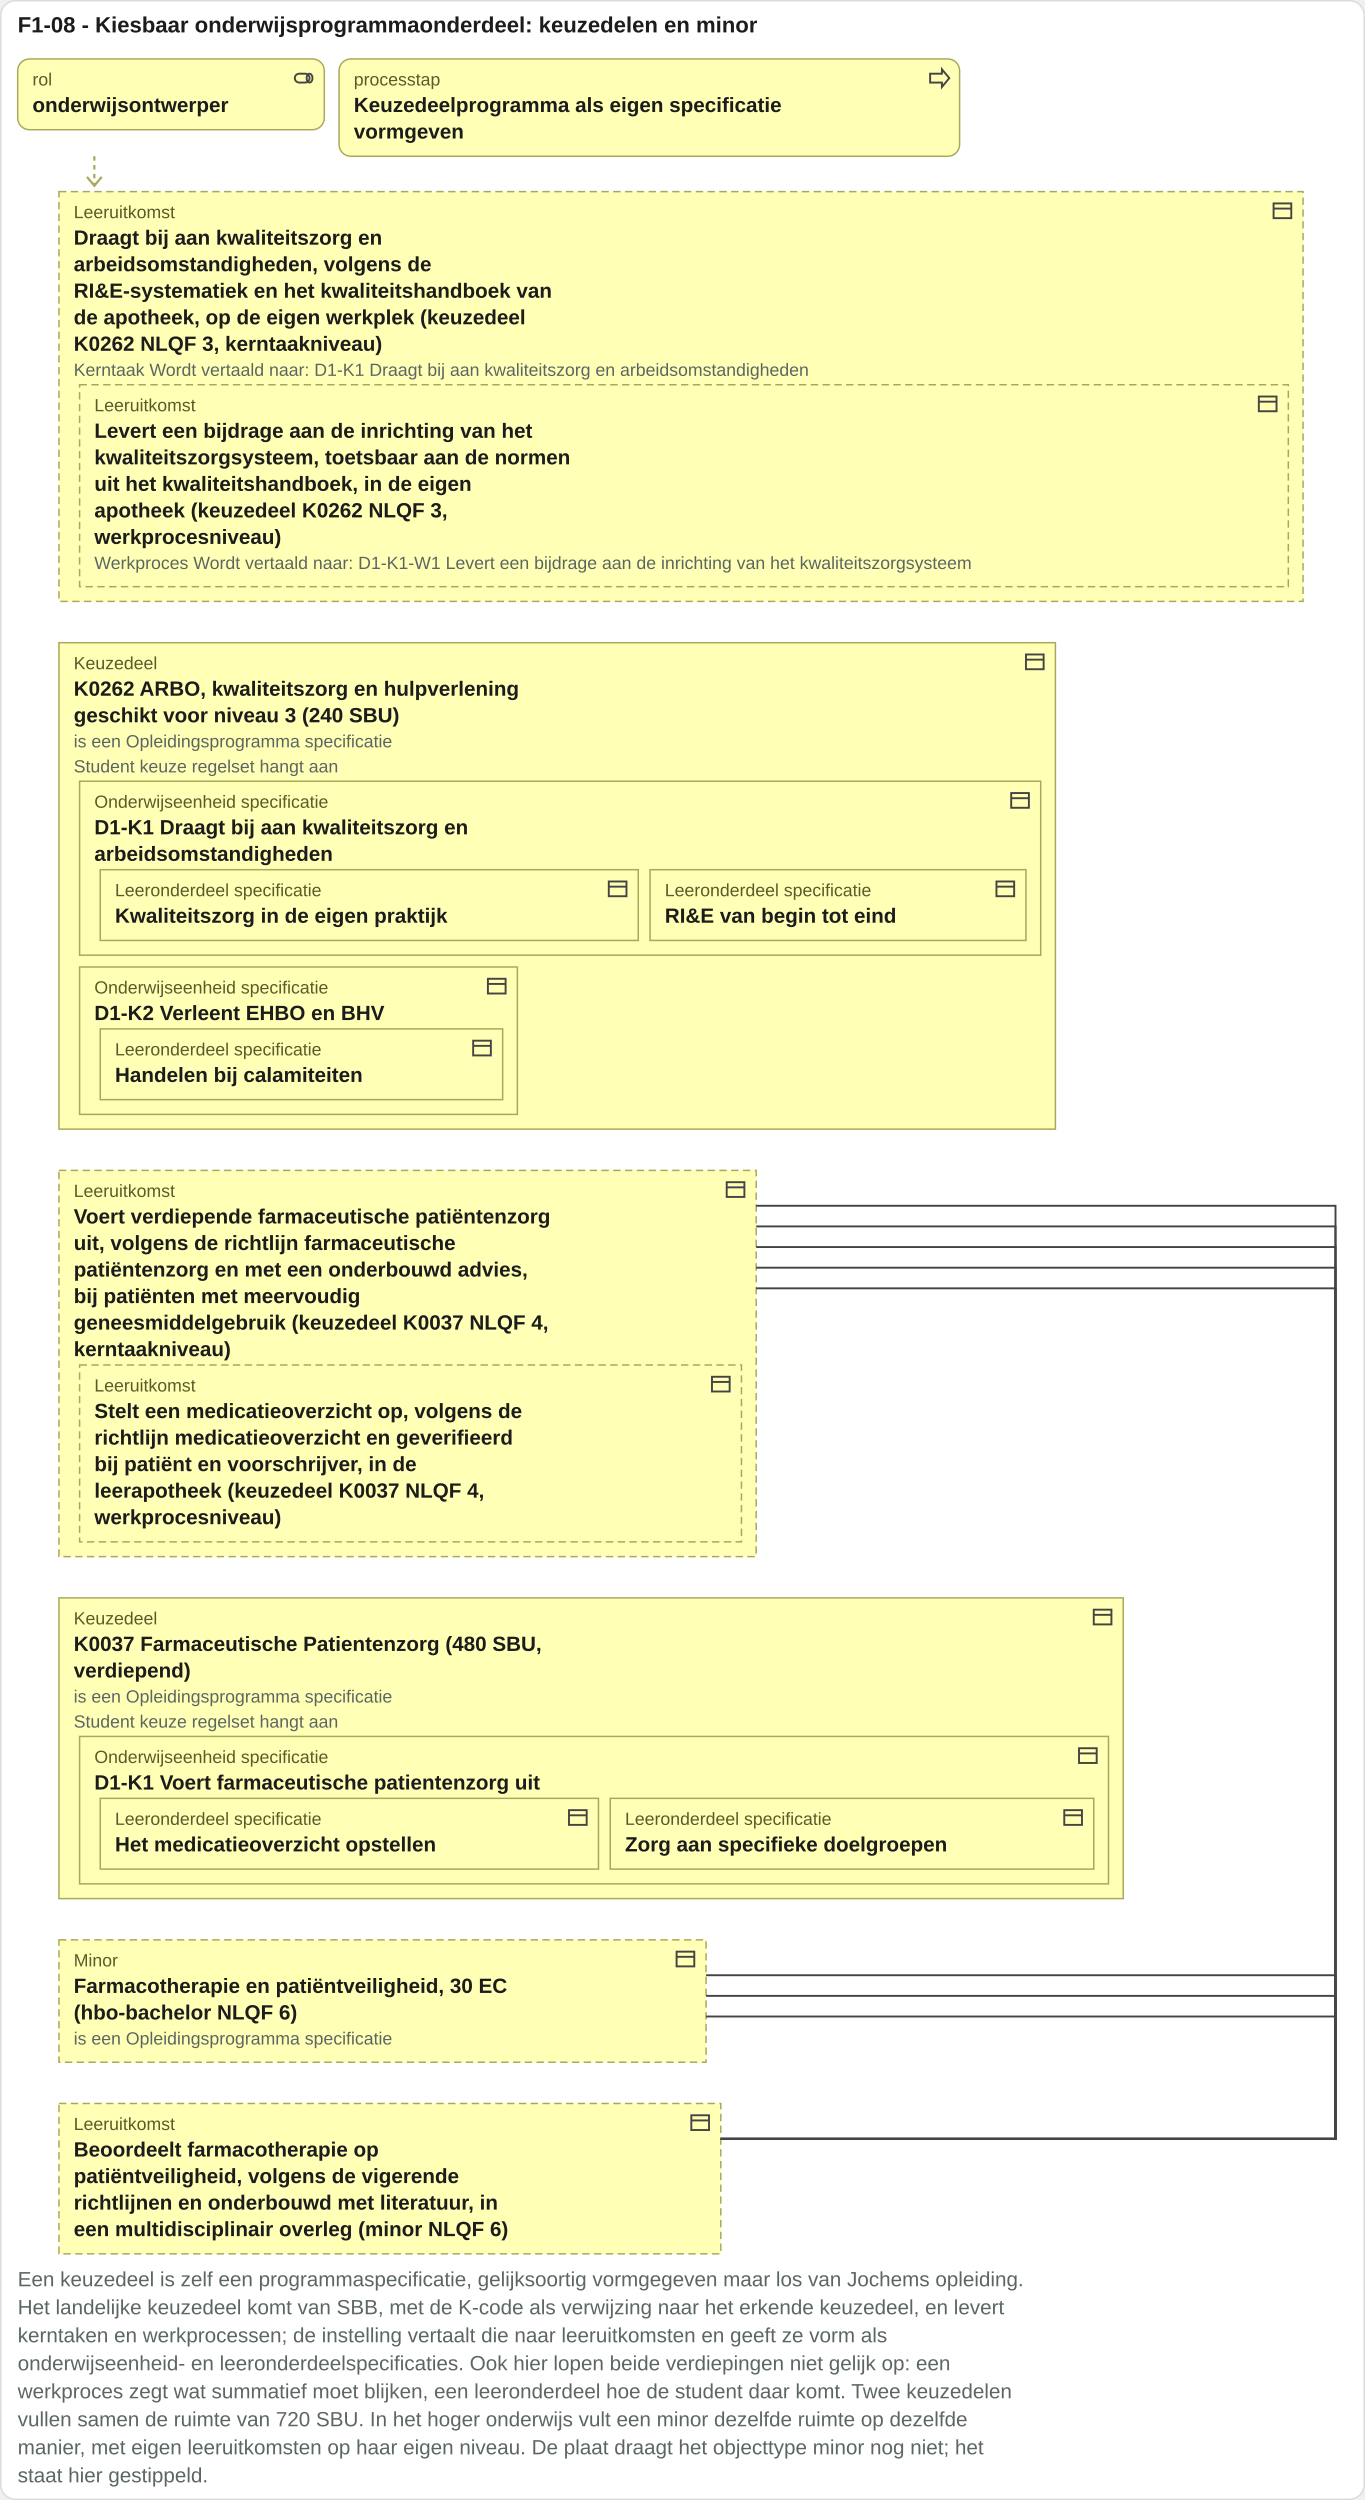
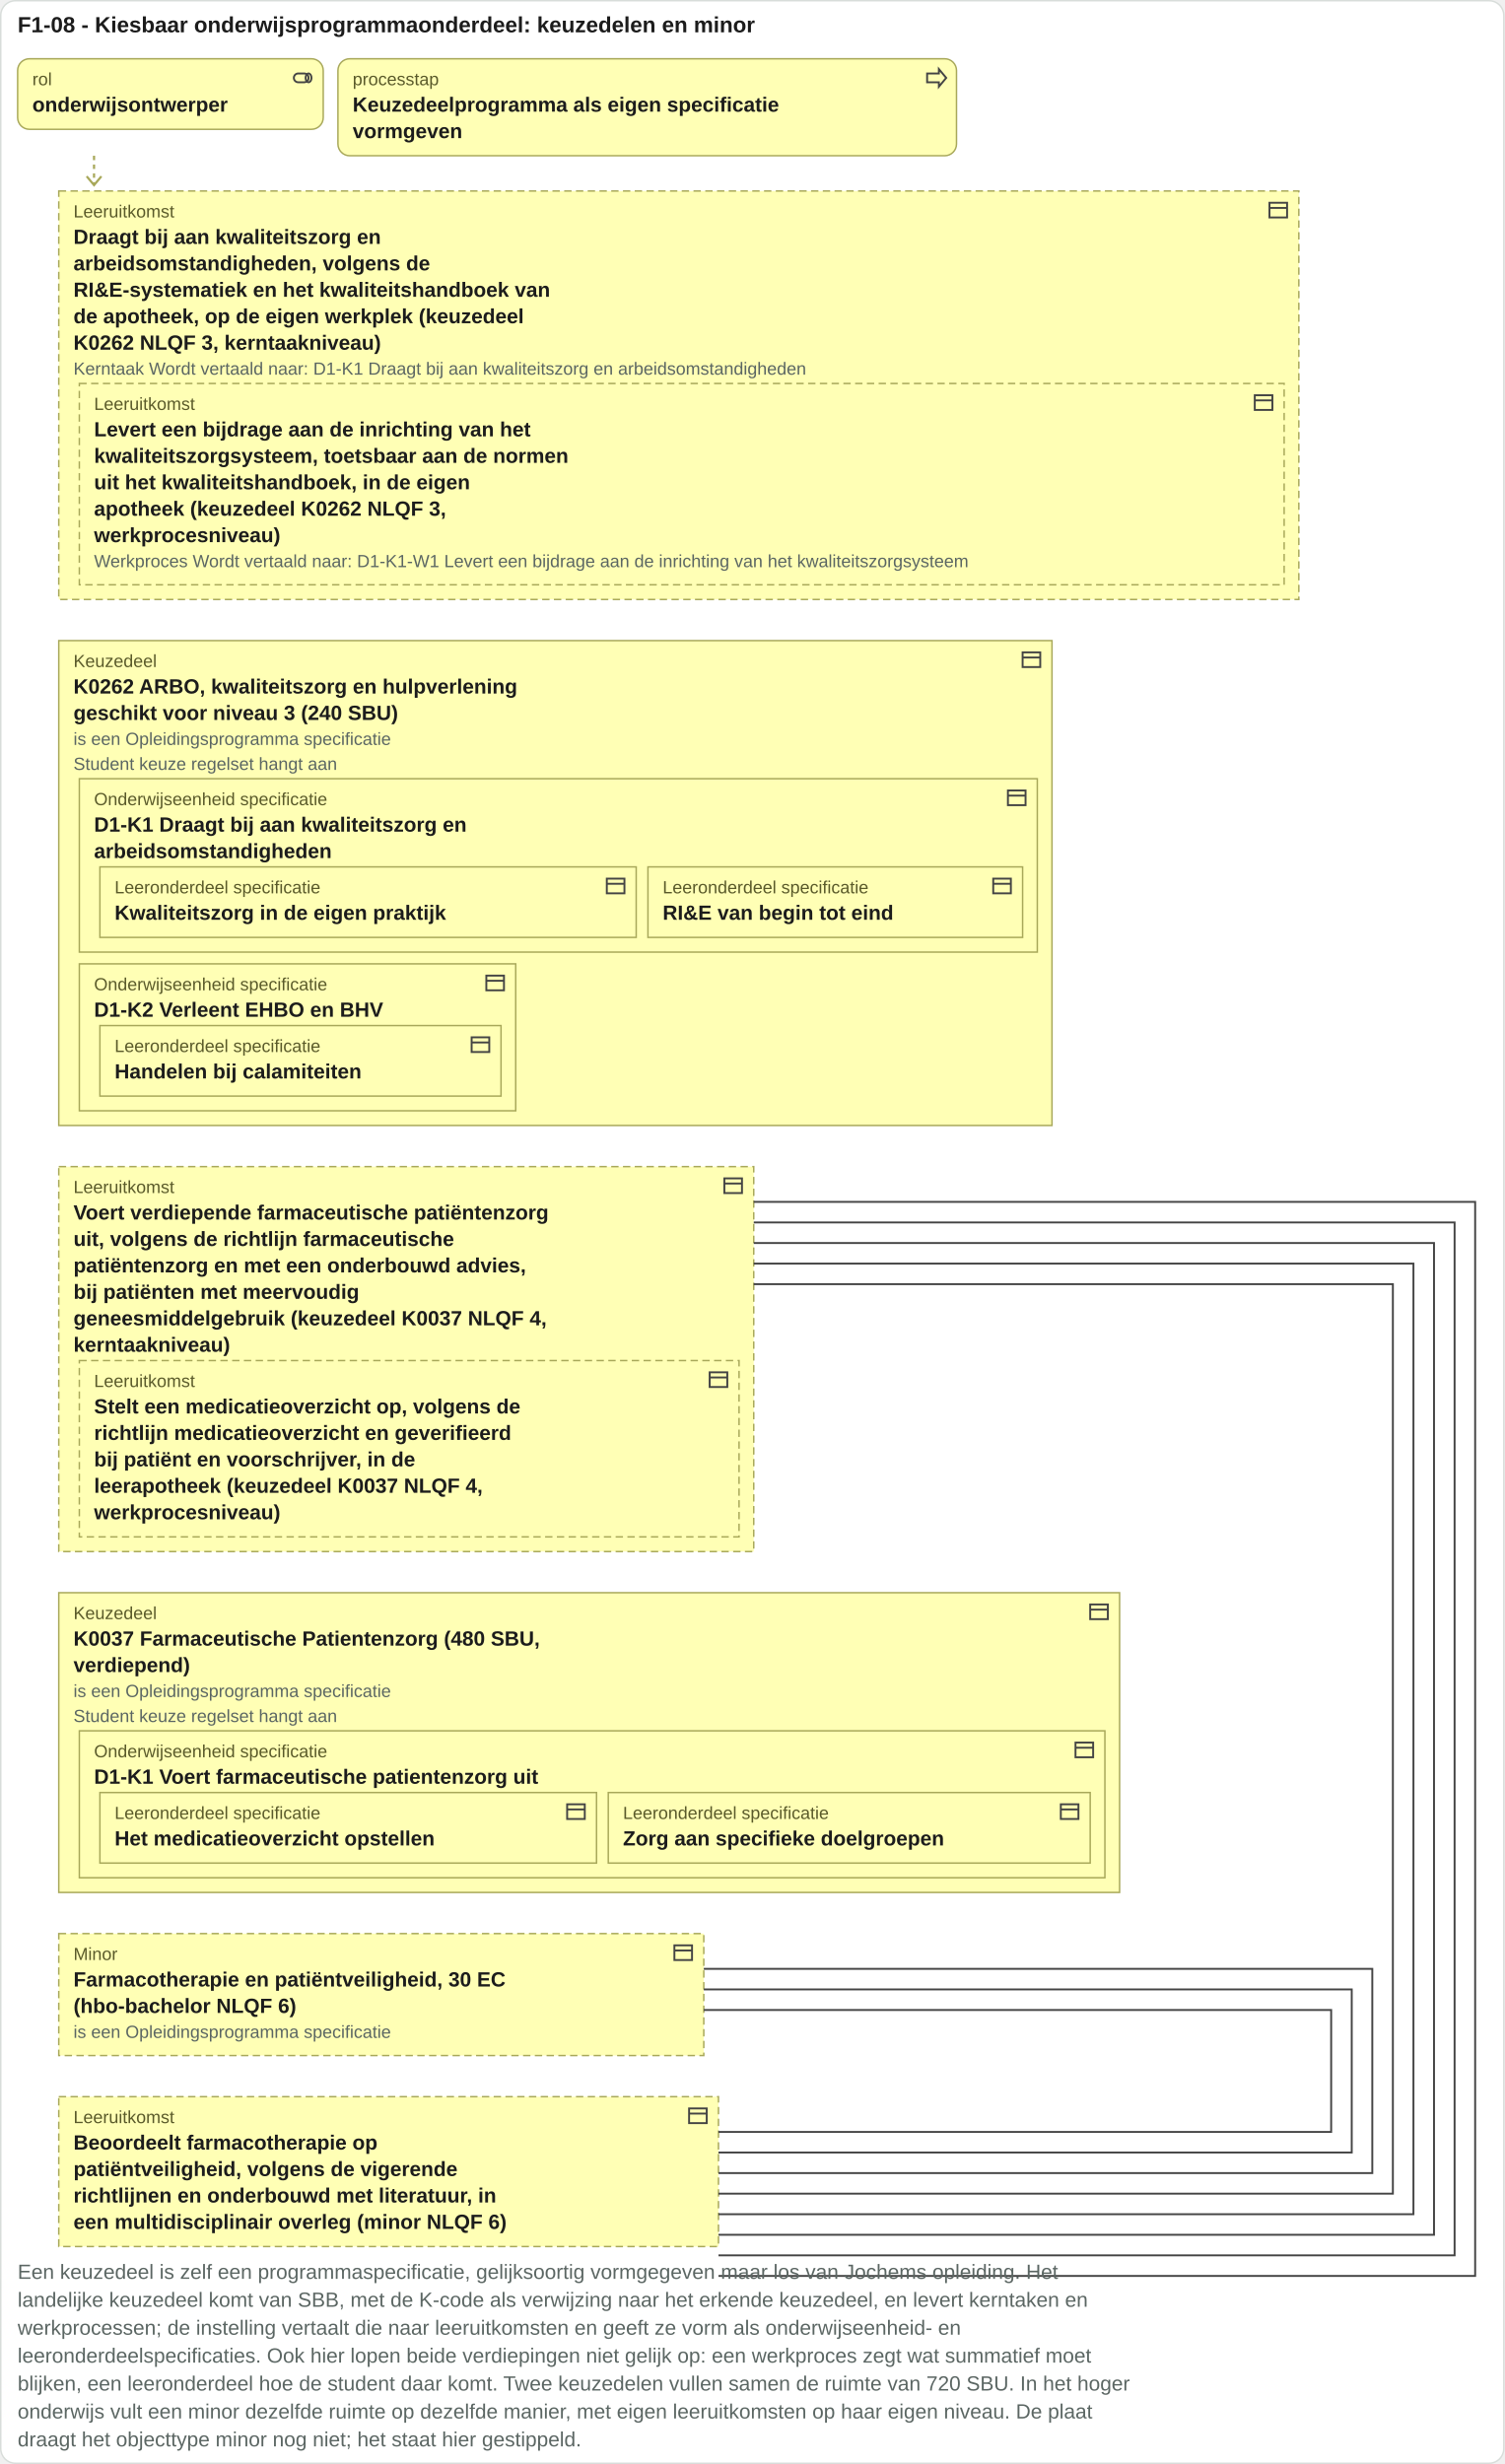
- <svg xmlns="http://www.w3.org/2000/svg" viewBox="0 0 926 1696" width="926" height="1696">
-   <rect x="0.5" y="0.5" width="925" height="1695" rx="10" fill="#ffffff" stroke="#d8ddda" />
+ <svg xmlns="http://www.w3.org/2000/svg" viewBox="0 0 1024 1677" width="1024" height="1677">
+   <rect x="0.5" y="0.5" width="1023" height="1676" rx="10" fill="#ffffff" stroke="#d8ddda" />
  <text x="12" y="22" font-family="Arial, Helvetica, sans-serif" font-size="15" font-weight="bold" fill="#1c1c1c" text-anchor="start">F1-08 - Kiesbaar onderwijsprogrammaonderdeel: keuzedelen en minor</text>
  <rect x="12" y="40" width="208" height="48" rx="8" fill="#ffffb5" stroke="#a8a85a" />
  <g transform="translate(198,45)" fill="none" stroke="#444" stroke-width="1.3">
    <rect x="2" y="5" width="10" height="6" rx="3" />
    <ellipse cx="12" cy="8" rx="2" ry="3" />
  </g>
  <text x="22" y="58" font-family="Arial, Helvetica, sans-serif" font-size="12" fill="#5a5a2a" text-anchor="start">rol</text>
  <text x="22" y="76" font-family="Arial, Helvetica, sans-serif" font-size="14" font-weight="bold" fill="#1c1c1c" text-anchor="start">onderwijsontwerper</text>
  <rect x="230" y="40" width="421" height="66" rx="8" fill="#ffffb5" stroke="#a8a85a" />
  <g transform="translate(629,45)" fill="none" stroke="#444" stroke-width="1.3">
    <path d="M2 5h8V2l5 6-5 6v-3H2z" />
  </g>
  <text x="240" y="58" font-family="Arial, Helvetica, sans-serif" font-size="12" fill="#5a5a2a" text-anchor="start">processtap</text>
  <text x="240" y="76" font-family="Arial, Helvetica, sans-serif" font-size="14" font-weight="bold" fill="#1c1c1c" text-anchor="start">Keuzedeelprogramma als eigen specificatie</text>
  <text x="240" y="94" font-family="Arial, Helvetica, sans-serif" font-size="14" font-weight="bold" fill="#1c1c1c" text-anchor="start">vormgeven</text>
  <path d="M64 106 V126" stroke="#a8a85a" stroke-width="1.5" stroke-dasharray="3 3" />
  <path d="M59 120 l5 6 5 -6" fill="none" stroke="#a8a85a" stroke-width="1.5" />
  <rect x="40" y="130" width="844" height="278" rx="0" fill="#ffffb5" stroke="#a8a85a" stroke-dasharray="5 3" />
  <g transform="translate(862,135)" fill="none" stroke="#444" stroke-width="1.3">
    <rect x="2" y="3" width="12" height="10" />
    <path d="M2 6.5h12" />
  </g>
  <text x="50" y="148" font-family="Arial, Helvetica, sans-serif" font-size="12" fill="#5a5a2a" text-anchor="start">Leeruitkomst</text>
  <rect x="54" y="261" width="820" height="137" rx="0" fill="#ffffb5" stroke="#a8a85a" stroke-dasharray="5 3" />
  <g transform="translate(852,266)" fill="none" stroke="#444" stroke-width="1.3">
    <rect x="2" y="3" width="12" height="10" />
    <path d="M2 6.5h12" />
  </g>
  <text x="64" y="279" font-family="Arial, Helvetica, sans-serif" font-size="12" fill="#5a5a2a" text-anchor="start">Leeruitkomst</text>
  <text x="64" y="297" font-family="Arial, Helvetica, sans-serif" font-size="14" font-weight="bold" fill="#1c1c1c" text-anchor="start">Levert een bijdrage aan de inrichting van het</text>
  <text x="64" y="315" font-family="Arial, Helvetica, sans-serif" font-size="14" font-weight="bold" fill="#1c1c1c" text-anchor="start">kwaliteitszorgsysteem, toetsbaar aan de normen</text>
  <text x="64" y="333" font-family="Arial, Helvetica, sans-serif" font-size="14" font-weight="bold" fill="#1c1c1c" text-anchor="start">uit het kwaliteitshandboek, in de eigen</text>
  <text x="64" y="351" font-family="Arial, Helvetica, sans-serif" font-size="14" font-weight="bold" fill="#1c1c1c" text-anchor="start">apotheek (keuzedeel K0262 NLQF 3,</text>
  <text x="64" y="369" font-family="Arial, Helvetica, sans-serif" font-size="14" font-weight="bold" fill="#1c1c1c" text-anchor="start">werkprocesniveau)</text>
  <text x="64" y="386" font-family="Arial, Helvetica, sans-serif" font-size="12" fill="#5b6663" text-anchor="start">Werkproces Wordt vertaald naar: D1-K1-W1 Levert een bijdrage aan de inrichting van het kwaliteitszorgsysteem</text>
  <text x="50" y="166" font-family="Arial, Helvetica, sans-serif" font-size="14" font-weight="bold" fill="#1c1c1c" text-anchor="start">Draagt bij aan kwaliteitszorg en</text>
  <text x="50" y="184" font-family="Arial, Helvetica, sans-serif" font-size="14" font-weight="bold" fill="#1c1c1c" text-anchor="start">arbeidsomstandigheden, volgens de</text>
  <text x="50" y="202" font-family="Arial, Helvetica, sans-serif" font-size="14" font-weight="bold" fill="#1c1c1c" text-anchor="start">RI&amp;E-systematiek en het kwaliteitshandboek van</text>
  <text x="50" y="220" font-family="Arial, Helvetica, sans-serif" font-size="14" font-weight="bold" fill="#1c1c1c" text-anchor="start">de apotheek, op de eigen werkplek (keuzedeel</text>
  <text x="50" y="238" font-family="Arial, Helvetica, sans-serif" font-size="14" font-weight="bold" fill="#1c1c1c" text-anchor="start">K0262 NLQF 3, kerntaakniveau)</text>
  <text x="50" y="255" font-family="Arial, Helvetica, sans-serif" font-size="12" fill="#5b6663" text-anchor="start">Kerntaak Wordt vertaald naar: D1-K1 Draagt bij aan kwaliteitszorg en arbeidsomstandigheden</text>
  <rect x="40" y="436" width="676" height="330" rx="0" fill="#ffffb5" stroke="#a8a85a" />
  <g transform="translate(694,441)" fill="none" stroke="#444" stroke-width="1.3">
    <rect x="2" y="3" width="12" height="10" />
    <path d="M2 6.5h12" />
  </g>
  <text x="50" y="454" font-family="Arial, Helvetica, sans-serif" font-size="12" fill="#5a5a2a" text-anchor="start">Keuzedeel</text>
  <rect x="54" y="530" width="652" height="118" rx="0" fill="#ffffb5" stroke="#a8a85a" />
  <g transform="translate(684,535)" fill="none" stroke="#444" stroke-width="1.3">
    <rect x="2" y="3" width="12" height="10" />
    <path d="M2 6.5h12" />
  </g>
  <text x="64" y="548" font-family="Arial, Helvetica, sans-serif" font-size="12" fill="#5a5a2a" text-anchor="start">Onderwijseenheid specificatie</text>
  <rect x="68" y="590" width="365" height="48" rx="0" fill="#ffffb5" stroke="#a8a85a" />
  <g transform="translate(411,595)" fill="none" stroke="#444" stroke-width="1.3">
    <rect x="2" y="3" width="12" height="10" />
    <path d="M2 6.5h12" />
  </g>
  <text x="78" y="608" font-family="Arial, Helvetica, sans-serif" font-size="12" fill="#5a5a2a" text-anchor="start">Leeronderdeel specificatie</text>
  <text x="78" y="626" font-family="Arial, Helvetica, sans-serif" font-size="14" font-weight="bold" fill="#1c1c1c" text-anchor="start">Kwaliteitszorg in de eigen praktijk</text>
  <rect x="441" y="590" width="255" height="48" rx="0" fill="#ffffb5" stroke="#a8a85a" />
  <g transform="translate(674,595)" fill="none" stroke="#444" stroke-width="1.3">
    <rect x="2" y="3" width="12" height="10" />
    <path d="M2 6.5h12" />
  </g>
  <text x="451" y="608" font-family="Arial, Helvetica, sans-serif" font-size="12" fill="#5a5a2a" text-anchor="start">Leeronderdeel specificatie</text>
  <text x="451" y="626" font-family="Arial, Helvetica, sans-serif" font-size="14" font-weight="bold" fill="#1c1c1c" text-anchor="start">RI&amp;E van begin tot eind</text>
  <text x="64" y="566" font-family="Arial, Helvetica, sans-serif" font-size="14" font-weight="bold" fill="#1c1c1c" text-anchor="start">D1-K1 Draagt bij aan kwaliteitszorg en</text>
  <text x="64" y="584" font-family="Arial, Helvetica, sans-serif" font-size="14" font-weight="bold" fill="#1c1c1c" text-anchor="start">arbeidsomstandigheden</text>
  <rect x="54" y="656" width="297" height="100" rx="0" fill="#ffffb5" stroke="#a8a85a" />
  <g transform="translate(329,661)" fill="none" stroke="#444" stroke-width="1.3">
    <rect x="2" y="3" width="12" height="10" />
    <path d="M2 6.5h12" />
  </g>
  <text x="64" y="674" font-family="Arial, Helvetica, sans-serif" font-size="12" fill="#5a5a2a" text-anchor="start">Onderwijseenheid specificatie</text>
  <rect x="68" y="698" width="273" height="48" rx="0" fill="#ffffb5" stroke="#a8a85a" />
  <g transform="translate(319,703)" fill="none" stroke="#444" stroke-width="1.3">
    <rect x="2" y="3" width="12" height="10" />
    <path d="M2 6.5h12" />
  </g>
  <text x="78" y="716" font-family="Arial, Helvetica, sans-serif" font-size="12" fill="#5a5a2a" text-anchor="start">Leeronderdeel specificatie</text>
  <text x="78" y="734" font-family="Arial, Helvetica, sans-serif" font-size="14" font-weight="bold" fill="#1c1c1c" text-anchor="start">Handelen bij calamiteiten</text>
  <text x="64" y="692" font-family="Arial, Helvetica, sans-serif" font-size="14" font-weight="bold" fill="#1c1c1c" text-anchor="start">D1-K2 Verleent EHBO en BHV</text>
  <text x="50" y="472" font-family="Arial, Helvetica, sans-serif" font-size="14" font-weight="bold" fill="#1c1c1c" text-anchor="start">K0262 ARBO, kwaliteitszorg en hulpverlening</text>
  <text x="50" y="490" font-family="Arial, Helvetica, sans-serif" font-size="14" font-weight="bold" fill="#1c1c1c" text-anchor="start">geschikt voor niveau 3 (240 SBU)</text>
  <text x="50" y="507" font-family="Arial, Helvetica, sans-serif" font-size="12" fill="#5b6663" text-anchor="start">is een Opleidingsprogramma specificatie</text>
  <text x="50" y="524" font-family="Arial, Helvetica, sans-serif" font-size="12" fill="#5b6663" text-anchor="start">Student keuze regelset hangt aan</text>
  <rect x="40" y="794" width="473" height="262" rx="0" fill="#ffffb5" stroke="#a8a85a" stroke-dasharray="5 3" />
  <g transform="translate(491,799)" fill="none" stroke="#444" stroke-width="1.3">
    <rect x="2" y="3" width="12" height="10" />
    <path d="M2 6.5h12" />
  </g>
  <text x="50" y="812" font-family="Arial, Helvetica, sans-serif" font-size="12" fill="#5a5a2a" text-anchor="start">Leeruitkomst</text>
  <rect x="54" y="926" width="449" height="120" rx="0" fill="#ffffb5" stroke="#a8a85a" stroke-dasharray="5 3" />
  <g transform="translate(481,931)" fill="none" stroke="#444" stroke-width="1.3">
    <rect x="2" y="3" width="12" height="10" />
    <path d="M2 6.5h12" />
  </g>
  <text x="64" y="944" font-family="Arial, Helvetica, sans-serif" font-size="12" fill="#5a5a2a" text-anchor="start">Leeruitkomst</text>
  <text x="64" y="962" font-family="Arial, Helvetica, sans-serif" font-size="14" font-weight="bold" fill="#1c1c1c" text-anchor="start">Stelt een medicatieoverzicht op, volgens de</text>
  <text x="64" y="980" font-family="Arial, Helvetica, sans-serif" font-size="14" font-weight="bold" fill="#1c1c1c" text-anchor="start">richtlijn medicatieoverzicht en geverifieerd</text>
  <text x="64" y="998" font-family="Arial, Helvetica, sans-serif" font-size="14" font-weight="bold" fill="#1c1c1c" text-anchor="start">bij patiënt en voorschrijver, in de</text>
  <text x="64" y="1016" font-family="Arial, Helvetica, sans-serif" font-size="14" font-weight="bold" fill="#1c1c1c" text-anchor="start">leerapotheek (keuzedeel K0037 NLQF 4,</text>
  <text x="64" y="1034" font-family="Arial, Helvetica, sans-serif" font-size="14" font-weight="bold" fill="#1c1c1c" text-anchor="start">werkprocesniveau)</text>
  <text x="50" y="830" font-family="Arial, Helvetica, sans-serif" font-size="14" font-weight="bold" fill="#1c1c1c" text-anchor="start">Voert verdiepende farmaceutische patiëntenzorg</text>
  <text x="50" y="848" font-family="Arial, Helvetica, sans-serif" font-size="14" font-weight="bold" fill="#1c1c1c" text-anchor="start">uit, volgens de richtlijn farmaceutische</text>
  <text x="50" y="866" font-family="Arial, Helvetica, sans-serif" font-size="14" font-weight="bold" fill="#1c1c1c" text-anchor="start">patiëntenzorg en met een onderbouwd advies,</text>
  <text x="50" y="884" font-family="Arial, Helvetica, sans-serif" font-size="14" font-weight="bold" fill="#1c1c1c" text-anchor="start">bij patiënten met meervoudig</text>
  <text x="50" y="902" font-family="Arial, Helvetica, sans-serif" font-size="14" font-weight="bold" fill="#1c1c1c" text-anchor="start">geneesmiddelgebruik (keuzedeel K0037 NLQF 4,</text>
  <text x="50" y="920" font-family="Arial, Helvetica, sans-serif" font-size="14" font-weight="bold" fill="#1c1c1c" text-anchor="start">kerntaakniveau)</text>
  <rect x="40" y="1084" width="722" height="204" rx="0" fill="#ffffb5" stroke="#a8a85a" />
  <g transform="translate(740,1089)" fill="none" stroke="#444" stroke-width="1.3">
    <rect x="2" y="3" width="12" height="10" />
    <path d="M2 6.5h12" />
  </g>
  <text x="50" y="1102" font-family="Arial, Helvetica, sans-serif" font-size="12" fill="#5a5a2a" text-anchor="start">Keuzedeel</text>
  <rect x="54" y="1178" width="698" height="100" rx="0" fill="#ffffb5" stroke="#a8a85a" />
  <g transform="translate(730,1183)" fill="none" stroke="#444" stroke-width="1.3">
    <rect x="2" y="3" width="12" height="10" />
    <path d="M2 6.5h12" />
  </g>
  <text x="64" y="1196" font-family="Arial, Helvetica, sans-serif" font-size="12" fill="#5a5a2a" text-anchor="start">Onderwijseenheid specificatie</text>
  <rect x="68" y="1220" width="338" height="48" rx="0" fill="#ffffb5" stroke="#a8a85a" />
  <g transform="translate(384,1225)" fill="none" stroke="#444" stroke-width="1.3">
    <rect x="2" y="3" width="12" height="10" />
    <path d="M2 6.5h12" />
  </g>
  <text x="78" y="1238" font-family="Arial, Helvetica, sans-serif" font-size="12" fill="#5a5a2a" text-anchor="start">Leeronderdeel specificatie</text>
  <text x="78" y="1256" font-family="Arial, Helvetica, sans-serif" font-size="14" font-weight="bold" fill="#1c1c1c" text-anchor="start">Het medicatieoverzicht opstellen</text>
  <rect x="414" y="1220" width="328" height="48" rx="0" fill="#ffffb5" stroke="#a8a85a" />
  <g transform="translate(720,1225)" fill="none" stroke="#444" stroke-width="1.3">
    <rect x="2" y="3" width="12" height="10" />
    <path d="M2 6.5h12" />
  </g>
  <text x="424" y="1238" font-family="Arial, Helvetica, sans-serif" font-size="12" fill="#5a5a2a" text-anchor="start">Leeronderdeel specificatie</text>
  <text x="424" y="1256" font-family="Arial, Helvetica, sans-serif" font-size="14" font-weight="bold" fill="#1c1c1c" text-anchor="start">Zorg aan specifieke doelgroepen</text>
  <text x="64" y="1214" font-family="Arial, Helvetica, sans-serif" font-size="14" font-weight="bold" fill="#1c1c1c" text-anchor="start">D1-K1 Voert farmaceutische patientenzorg uit</text>
  <text x="50" y="1120" font-family="Arial, Helvetica, sans-serif" font-size="14" font-weight="bold" fill="#1c1c1c" text-anchor="start">K0037 Farmaceutische Patientenzorg (480 SBU,</text>
  <text x="50" y="1138" font-family="Arial, Helvetica, sans-serif" font-size="14" font-weight="bold" fill="#1c1c1c" text-anchor="start">verdiepend)</text>
  <text x="50" y="1155" font-family="Arial, Helvetica, sans-serif" font-size="12" fill="#5b6663" text-anchor="start">is een Opleidingsprogramma specificatie</text>
  <text x="50" y="1172" font-family="Arial, Helvetica, sans-serif" font-size="12" fill="#5b6663" text-anchor="start">Student keuze regelset hangt aan</text>
  <rect x="40" y="1316" width="439" height="83" rx="0" fill="#ffffb5" stroke="#a8a85a" stroke-dasharray="5 3" />
  <g transform="translate(457,1321)" fill="none" stroke="#444" stroke-width="1.3">
    <rect x="2" y="3" width="12" height="10" />
    <path d="M2 6.5h12" />
  </g>
  <text x="50" y="1334" font-family="Arial, Helvetica, sans-serif" font-size="12" fill="#5a5a2a" text-anchor="start">Minor</text>
  <text x="50" y="1352" font-family="Arial, Helvetica, sans-serif" font-size="14" font-weight="bold" fill="#1c1c1c" text-anchor="start">Farmacotherapie en patiëntveiligheid, 30 EC</text>
  <text x="50" y="1370" font-family="Arial, Helvetica, sans-serif" font-size="14" font-weight="bold" fill="#1c1c1c" text-anchor="start">(hbo-bachelor NLQF 6)</text>
  <text x="50" y="1387" font-family="Arial, Helvetica, sans-serif" font-size="12" fill="#5b6663" text-anchor="start">is een Opleidingsprogramma specificatie</text>
  <rect x="40" y="1427" width="449" height="102" rx="0" fill="#ffffb5" stroke="#a8a85a" stroke-dasharray="5 3" />
  <g transform="translate(467,1432)" fill="none" stroke="#444" stroke-width="1.3">
    <rect x="2" y="3" width="12" height="10" />
    <path d="M2 6.5h12" />
  </g>
  <text x="50" y="1445" font-family="Arial, Helvetica, sans-serif" font-size="12" fill="#5a5a2a" text-anchor="start">Leeruitkomst</text>
  <text x="50" y="1463" font-family="Arial, Helvetica, sans-serif" font-size="14" font-weight="bold" fill="#1c1c1c" text-anchor="start">Beoordeelt farmacotherapie op</text>
  <text x="50" y="1481" font-family="Arial, Helvetica, sans-serif" font-size="14" font-weight="bold" fill="#1c1c1c" text-anchor="start">patiëntveiligheid, volgens de vigerende</text>
  <text x="50" y="1499" font-family="Arial, Helvetica, sans-serif" font-size="14" font-weight="bold" fill="#1c1c1c" text-anchor="start">richtlijnen en onderbouwd met literatuur, in</text>
  <text x="50" y="1517" font-family="Arial, Helvetica, sans-serif" font-size="14" font-weight="bold" fill="#1c1c1c" text-anchor="start">een multidisciplinair overleg (minor NLQF 6)</text>
-   <path d="M513 818H906V1451H489" stroke="#444" stroke-width="1.3" fill="none" />
-   <path d="M513 832H906V1451H489" stroke="#444" stroke-width="1.3" fill="none" />
-   <path d="M513 846H906V1451H489" stroke="#444" stroke-width="1.3" fill="none" />
-   <path d="M513 860H906V1451H489" stroke="#444" stroke-width="1.3" fill="none" />
-   <path d="M513 874H906V1451H489" stroke="#444" stroke-width="1.3" fill="none" />
-   <path d="M479 1340H906V1451H489" stroke="#444" stroke-width="1.3" fill="none" />
-   <path d="M479 1354H906V1451H489" stroke="#444" stroke-width="1.3" fill="none" />
  <path d="M479 1368H906V1451H489" stroke="#444" stroke-width="1.3" fill="none" />
-   <text x="12" y="1551" font-family="Arial, Helvetica, sans-serif" font-size="14" fill="#5b6663" text-anchor="start">Een keuzedeel is zelf een programmaspecificatie, gelijksoortig vormgegeven maar los van Jochems opleiding.</text>
-   <text x="12" y="1570" font-family="Arial, Helvetica, sans-serif" font-size="14" fill="#5b6663" text-anchor="start">Het landelijke keuzedeel komt van SBB, met de K-code als verwijzing naar het erkende keuzedeel, en levert</text>
-   <text x="12" y="1589" font-family="Arial, Helvetica, sans-serif" font-size="14" fill="#5b6663" text-anchor="start">kerntaken en werkprocessen; de instelling vertaalt die naar leeruitkomsten en geeft ze vorm als</text>
-   <text x="12" y="1608" font-family="Arial, Helvetica, sans-serif" font-size="14" fill="#5b6663" text-anchor="start">onderwijseenheid- en leeronderdeelspecificaties. Ook hier lopen beide verdiepingen niet gelijk op: een</text>
-   <text x="12" y="1627" font-family="Arial, Helvetica, sans-serif" font-size="14" fill="#5b6663" text-anchor="start">werkproces zegt wat summatief moet blijken, een leeronderdeel hoe de student daar komt. Twee keuzedelen</text>
-   <text x="12" y="1646" font-family="Arial, Helvetica, sans-serif" font-size="14" fill="#5b6663" text-anchor="start">vullen samen de ruimte van 720 SBU. In het hoger onderwijs vult een minor dezelfde ruimte op dezelfde</text>
-   <text x="12" y="1665" font-family="Arial, Helvetica, sans-serif" font-size="14" fill="#5b6663" text-anchor="start">manier, met eigen leeruitkomsten op haar eigen niveau. De plaat draagt het objecttype minor nog niet; het</text>
-   <text x="12" y="1684" font-family="Arial, Helvetica, sans-serif" font-size="14" fill="#5b6663" text-anchor="start">staat hier gestippeld.</text>
+   <path d="M479 1354H920V1465H489" stroke="#444" stroke-width="1.3" fill="none" />
+   <path d="M479 1340H934V1479H489" stroke="#444" stroke-width="1.3" fill="none" />
+   <path d="M513 874H948V1493H489" stroke="#444" stroke-width="1.3" fill="none" />
+   <path d="M513 860H962V1507H489" stroke="#444" stroke-width="1.3" fill="none" />
+   <path d="M513 846H976V1521H489" stroke="#444" stroke-width="1.3" fill="none" />
+   <path d="M513 832H990V1535H489" stroke="#444" stroke-width="1.3" fill="none" />
+   <path d="M513 818H1004V1549H489" stroke="#444" stroke-width="1.3" fill="none" />
+   <text x="12" y="1551" font-family="Arial, Helvetica, sans-serif" font-size="14" fill="#5b6663" text-anchor="start">Een keuzedeel is zelf een programmaspecificatie, gelijksoortig vormgegeven maar los van Jochems opleiding. Het</text>
+   <text x="12" y="1570" font-family="Arial, Helvetica, sans-serif" font-size="14" fill="#5b6663" text-anchor="start">landelijke keuzedeel komt van SBB, met de K-code als verwijzing naar het erkende keuzedeel, en levert kerntaken en</text>
+   <text x="12" y="1589" font-family="Arial, Helvetica, sans-serif" font-size="14" fill="#5b6663" text-anchor="start">werkprocessen; de instelling vertaalt die naar leeruitkomsten en geeft ze vorm als onderwijseenheid- en</text>
+   <text x="12" y="1608" font-family="Arial, Helvetica, sans-serif" font-size="14" fill="#5b6663" text-anchor="start">leeronderdeelspecificaties. Ook hier lopen beide verdiepingen niet gelijk op: een werkproces zegt wat summatief moet</text>
+   <text x="12" y="1627" font-family="Arial, Helvetica, sans-serif" font-size="14" fill="#5b6663" text-anchor="start">blijken, een leeronderdeel hoe de student daar komt. Twee keuzedelen vullen samen de ruimte van 720 SBU. In het hoger</text>
+   <text x="12" y="1646" font-family="Arial, Helvetica, sans-serif" font-size="14" fill="#5b6663" text-anchor="start">onderwijs vult een minor dezelfde ruimte op dezelfde manier, met eigen leeruitkomsten op haar eigen niveau. De plaat</text>
+   <text x="12" y="1665" font-family="Arial, Helvetica, sans-serif" font-size="14" fill="#5b6663" text-anchor="start">draagt het objecttype minor nog niet; het staat hier gestippeld.</text>
</svg>
